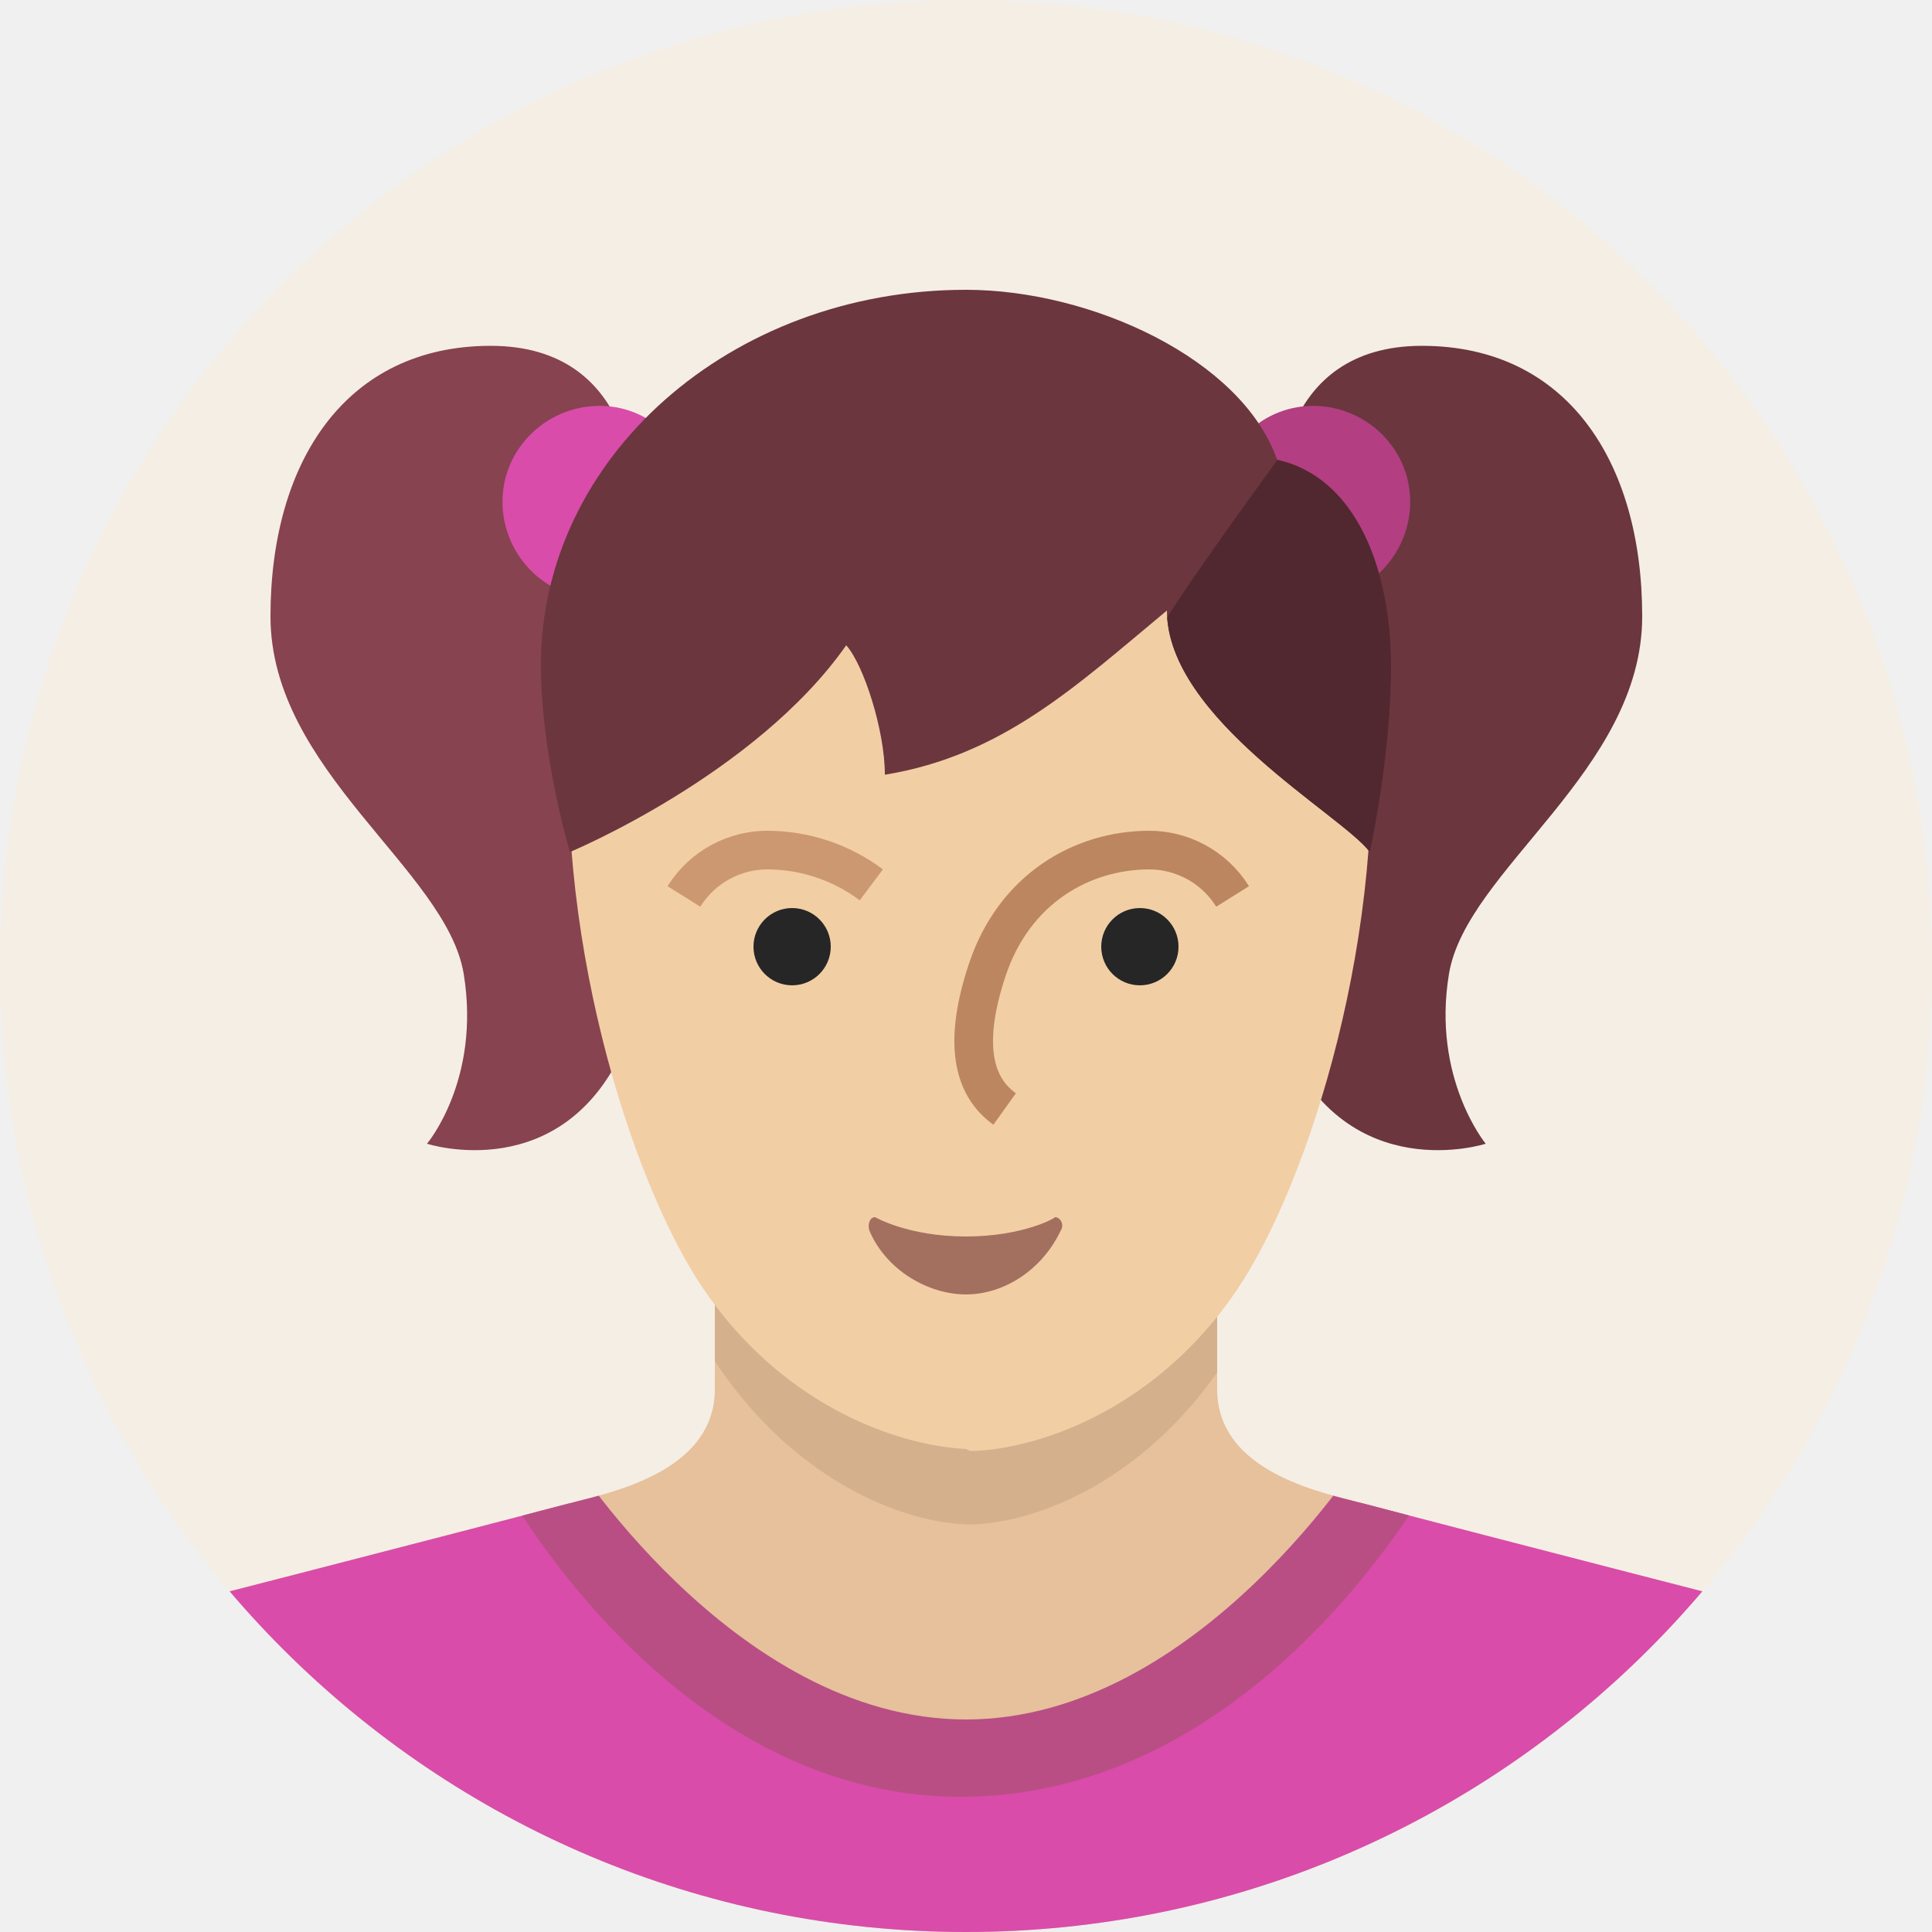
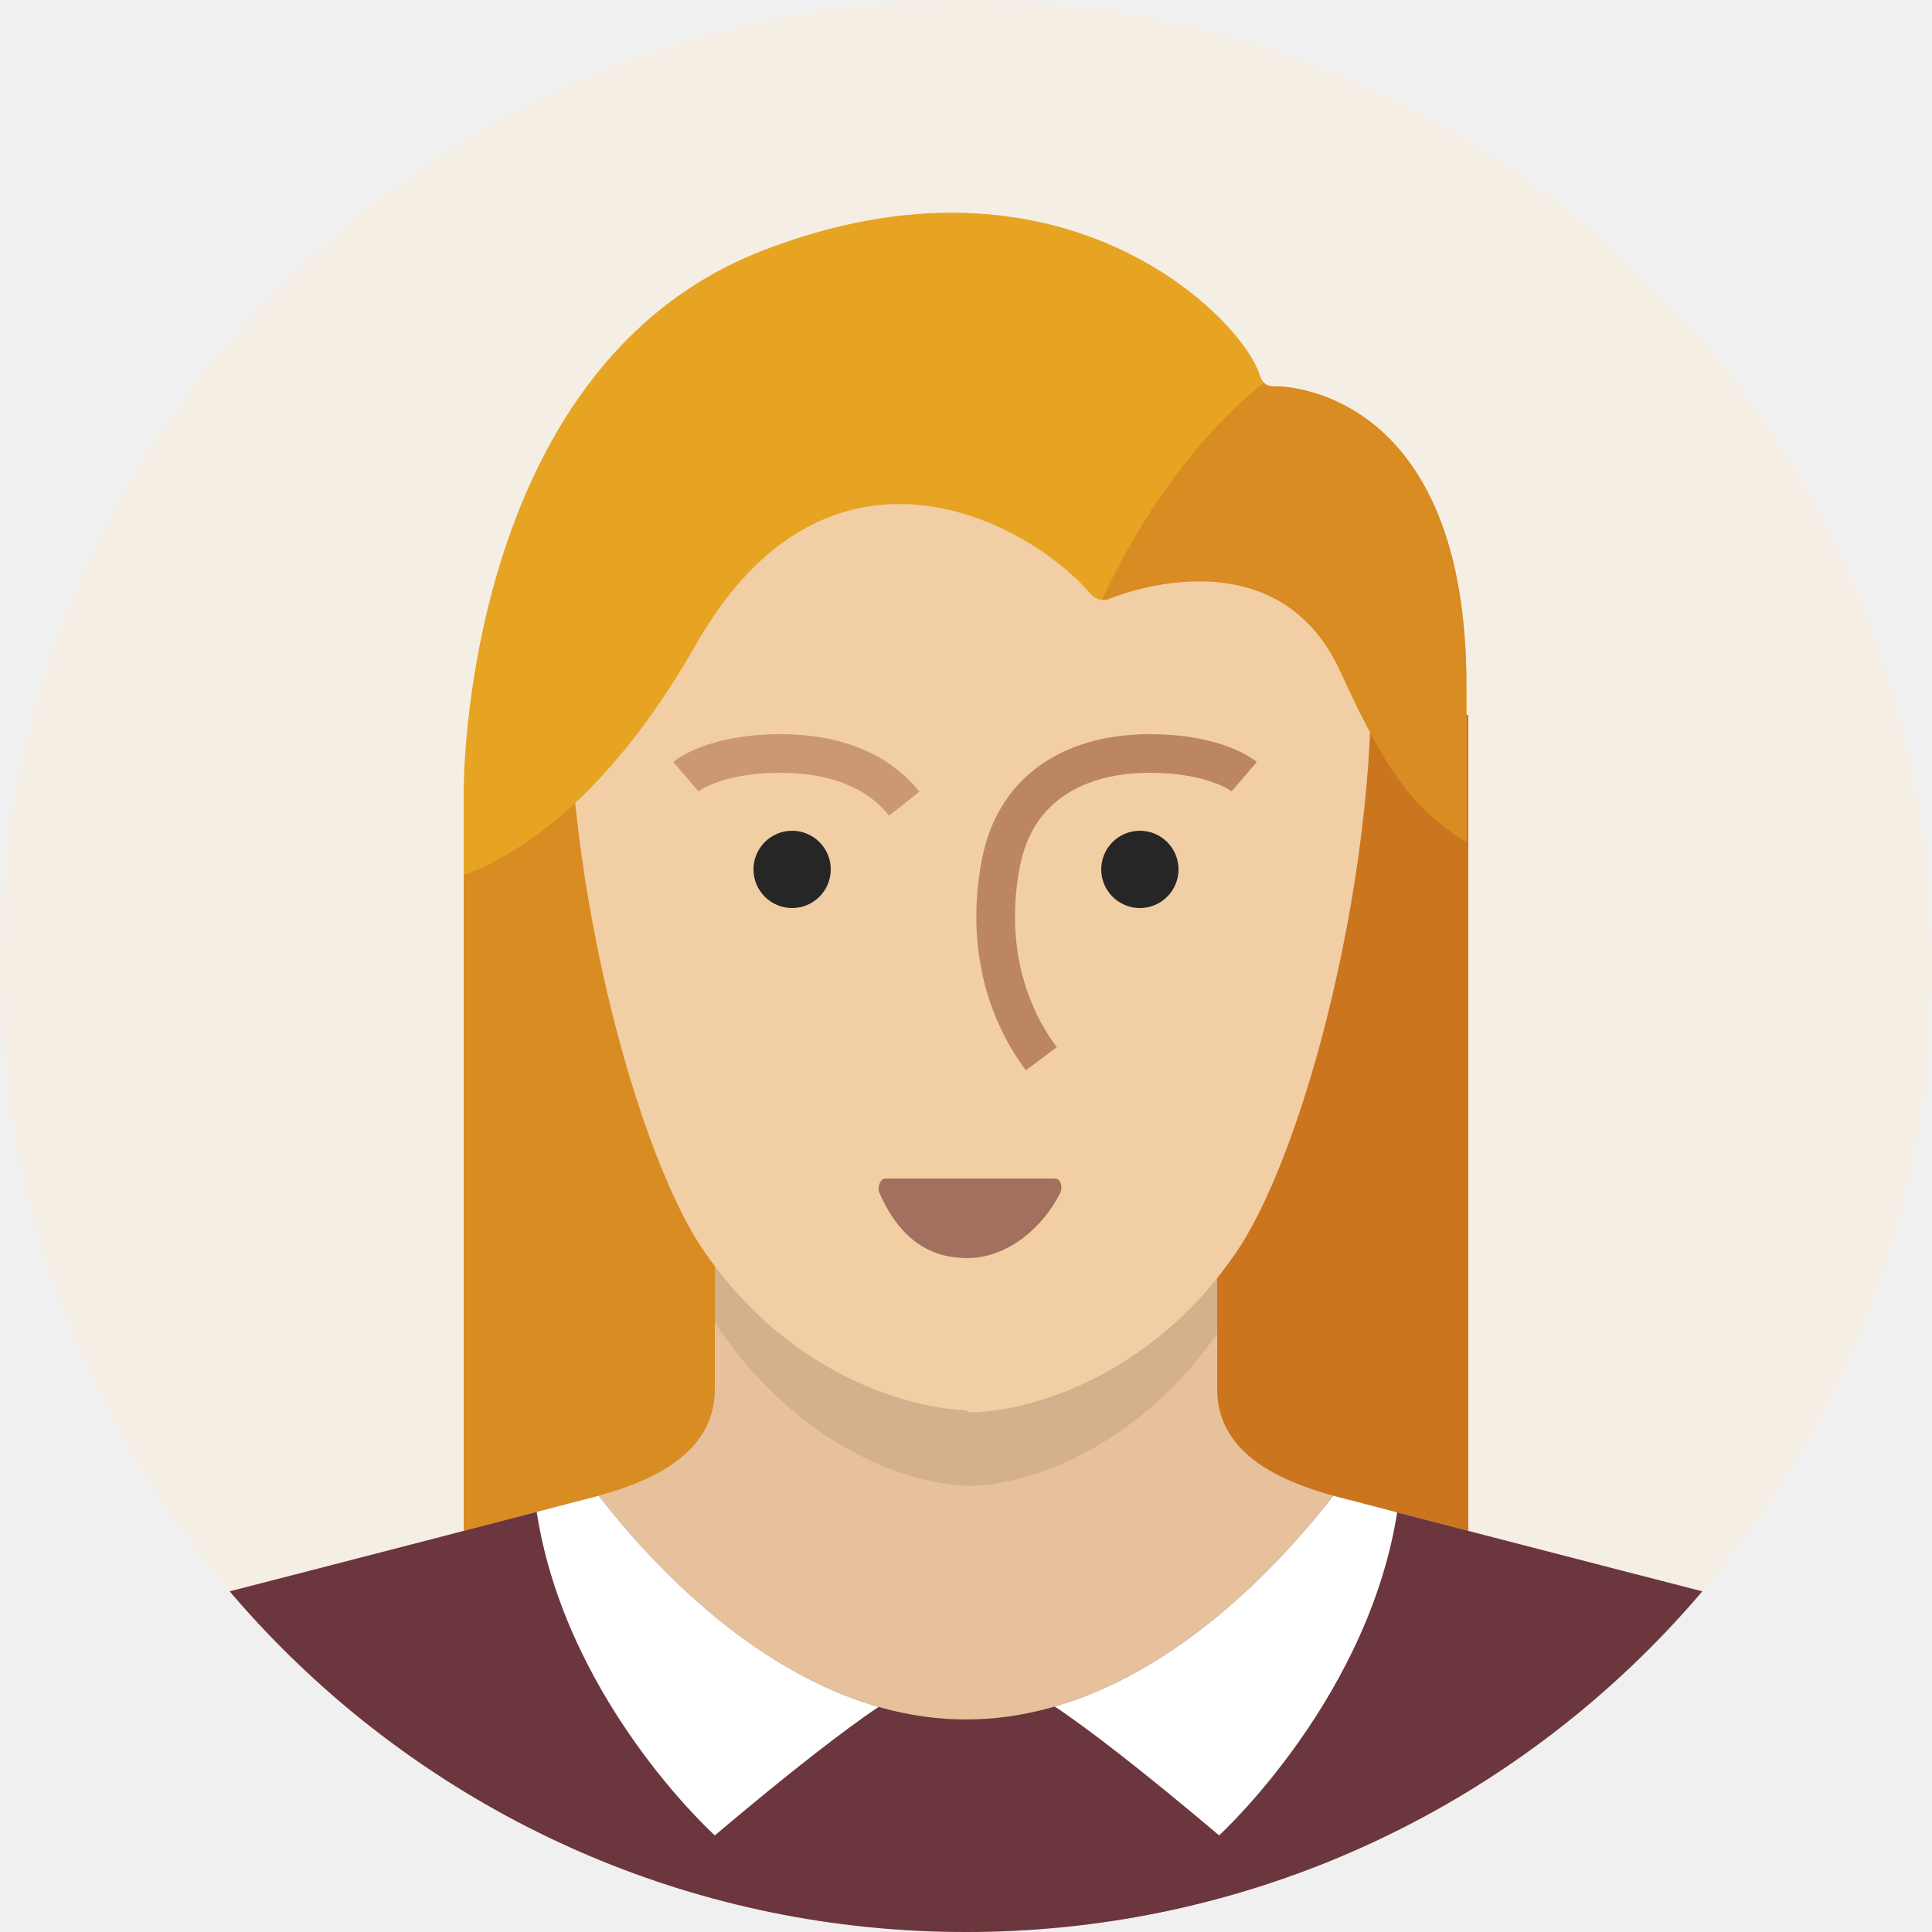
- <svg xmlns="http://www.w3.org/2000/svg" xmlns:xlink="http://www.w3.org/1999/xlink" enable-background="new -27 24 100 100" height="100px" id="girl" version="1.1" viewBox="-27 24 100 100" width="100px" xml:space="preserve">
+ <svg xmlns="http://www.w3.org/2000/svg" xmlns:xlink="http://www.w3.org/1999/xlink" enable-background="new -27 24 100 100" height="100px" id="female1" version="1.1" viewBox="-27 24 100 100" width="100px" xml:space="preserve">
  <g>
    <g>
      <circle cx="23" cy="74" fill="#F5EEE5" r="50" />
      <g>
        <defs>
          <circle cx="23" cy="74" id="SVGID_1_" r="50" />
        </defs>
        <clipPath id="SVGID_2_">
          <use overflow="visible" xlink:href="#SVGID_1_" />
        </clipPath>
+         <rect clip-path="url(#SVGID_2_)" fill="#D98C21" height="43" width="31" x="-3" y="65" />
+         <rect clip-path="url(#SVGID_2_)" fill="#CC751F" height="47" width="31" x="18" y="61" />
        <path clip-path="url(#SVGID_2_)" d="M36,95.9c0,4,4.7,5.2,7.1,5.8c7.6,2,22.8,5.9,22.8,5.9      c3.2,1.1,5.7,3.5,7.1,6.6v9.8H-27v-9.8c1.3-3.1,3.9-5.5,7.1-6.6c0,0,15.2-3.9,22.8-5.9c2.4-0.6,7.1-1.8,7.1-5.8      c0-4,0-10.9,0-10.9h26C36,85,36,91.9,36,95.9z" fill="#E6C19C" />
        <g clip-path="url(#SVGID_2_)">
          <defs>
            <path d="M36,95.9c0,4,4.7,5.2,7.1,5.8c7.6,2,22.8,5.9,22.8,5.9c3.2,1.1,5.7,3.5,7.1,6.6v9.8H-27v-9.8        c1.3-3.1,3.9-5.5,7.1-6.6c0,0,15.2-3.9,22.8-5.9c2.4-0.6,7.1-1.8,7.1-5.8c0-4,0-10.9,0-10.9h26C36,85,36,91.9,36,95.9z" id="SVGID_3_" />
          </defs>
          <clipPath id="SVGID_4_">
            <use overflow="visible" xlink:href="#SVGID_3_" />
          </clipPath>
-           <path clip-path="url(#SVGID_4_)" d="M23.2,37l0.2,0l0,0c3.3,0,8.2,0.2,11.4,2c3.3,1.9,7.3,5.6,8.5,12.1       c2.4,13.7-2.1,35.4-6.3,42.4c-4,6.7-9.8,9.2-13.5,9.4l-0.1,0l-0.2,0l-0.2,0l-0.1,0c-3.7-0.2-9.5-2.7-13.5-9.4       c-4.2-7-8.7-28.7-6.3-42.4c1.2-6.5,5.2-10.2,8.5-12.1c3.2-1.8,8.1-2,11.4-2l0,0L23.2,37z" fill="#D4B08C" />
-           <path clip-path="url(#SVGID_4_)" d="M73,82v42H-27V82H73z M23,116c13.5-0.2,21-15,21-15S34,84,23,84       S2,101,2,101S9.5,116.2,23,116z" fill="#D94CAA" />
-           <path clip-path="url(#SVGID_4_)" d="M23,79C9.9,79-1.9,99.2-1.9,99.2s8.9,18,24.9,17.8s24.9-17.8,24.9-17.8       S36.1,79,23,79z M23,113C10.9,113,2.2,98.9,2.2,98.9S12,83,23,83s20.8,15.9,20.8,15.9S35.1,113,23,113z" fill="#B94E85" />
+           <path clip-path="url(#SVGID_4_)" d="M23.2,35l0.2,0l0,0c3.3,0,8.2,0.2,11.4,2c3.3,1.9,7.3,5.6,8.5,12.1       c2.4,13.7-2.1,35.4-6.3,42.4c-4,6.7-9.8,9.2-13.5,9.4l-0.1,0l-0.2,0l-0.2,0l-0.1,0c-3.7-0.2-9.5-2.7-13.5-9.4       c-4.2-7-8.7-28.7-6.3-42.4c1.2-6.5,5.2-10.2,8.5-12.1c3.2-1.8,8.1-2,11.4-2l0,0L23.2,35z" fill="#D4B08C" />
+           <path clip-path="url(#SVGID_4_)" d="M-27,82H73v42H-27V82z M23,113c12.1,0,20.8-14.1,20.8-14.1S33.9,83,23,83       S2.2,98.9,2.2,98.9S10.9,113,23,113z" fill="#6B363E" />
+           <g clip-path="url(#SVGID_4_)">
+             <defs>
+               <path d="M-27,82H73v42H-27V82z M23,113c12.1,0,20.8-14.1,20.8-14.1S33.9,83,23,83S2.2,98.9,2.2,98.9         S10.9,113,23,113z" id="SVGID_5_" />
+             </defs>
+             <clipPath id="SVGID_6_">
+               <use overflow="visible" xlink:href="#SVGID_5_" />
+             </clipPath>
+             <path clip-path="url(#SVGID_6_)" d="M45.4,101.7c-1.3,10-9.3,17.3-9.3,17.3s-8.2-7-10.2-7.6        c12.7-7.6,17.1-12,17.1-12S46.6,91.7,45.4,101.7z M0.7,101.7C2,111.8,10,119,10,119s8.2-7,10.2-7.6c-12.7-7.6-17.1-12-17.1-12        S-0.5,91.7,0.7,101.7z" fill="#FFFFFF" />
+           </g>
        </g>
      </g>
-       <path d="M39.2,49.5c0,0-0.1-7.6,7.4-7.6s11.4,6,11.4,14S48.9,69,48,74.4s1.9,8.8,1.9,8.8s-7.1,2.3-10.4-5.2     S39.2,49.5,39.2,49.5z" fill="#6B363E" />
-       <path d="M45.2,47.3L45.2,47.3c-1.5-2.3-4.6-3-6.9-1.5c-2.3,1.5-3,4.6-1.5,6.9c1.5,2.3,4.6,3,6.9,1.5     C46,52.7,46.7,49.6,45.2,47.3z" fill="#B33E82" />
-       <path d="M5.8,49.5c0,0,0.1-7.6-7.4-7.6s-11.4,6-11.4,14S-3.9,69-3,74.4c0.9,5.5-1.9,8.8-1.9,8.8S2.2,85.5,5.4,78     S5.8,49.5,5.8,49.5z" fill="#87434F" />
-       <path d="M-0.2,47.3L-0.2,47.3c1.5-2.3,4.6-3,6.9-1.5c2.3,1.5,3,4.6,1.5,6.9s-4.6,3-6.9,1.5     C-1,52.7-1.7,49.6-0.2,47.3z" fill="#D94CAA" />
-       <path d="M23,46c19.1,0,20.7,12.8,20.8,14.1c1.1,11.9-3,25.1-6.8,30.7c-4,5.9-9.8,8.1-13.5,8.3c-0.2,0-0.2,0-0.3,0     L23,99c-3.8-0.2-9.6-2.4-13.6-8.3c-3.8-5.6-7.9-18.8-6.8-30.8C2.7,58.7,3.9,46,23,46z" fill="#F2CEA5" />
-       <path d="M23,88c-3,0-4.7-1-4.7-1c-0.3,0-0.4,0.4-0.3,0.7c0.9,2.1,3.1,3.3,5,3.3s3.9-1.2,4.9-3.3     c0.2-0.3,0-0.7-0.3-0.7C27.7,87,26,88,23,88z" fill="#A3705F" />
-       <circle cx="32" cy="73" fill="#262626" r="2" />
-       <circle cx="14" cy="73" fill="#262626" r="2" />
-       <path d="M8.4,70.4c1-1.6,2.7-2.4,4.3-2.4c1.9,0,3.8,0.6,5.4,1.8" fill="none" stroke="#CC9872" stroke-width="2" />
-       <path d="M36.8,70.4c-1-1.6-2.7-2.4-4.3-2.4c-3.5,0-7,2-8.4,6.2s-0.5,6.2,0.9,7.2" fill="none" stroke="#BB8660" stroke-width="2" />
-       <path d="M2.5,68.1c0,0,9.6-4,14.3-10.7c0.9,1,2,4.4,2,6.7c6.1-1,9.9-4.6,14.6-8.5c0,5.6,9.1,10.6,10.5,12.5     c0,0,1.1-5,1.1-9.6c0-5-1.8-9.8-5.9-10.7C37.3,42.6,29.5,39,23,39C10.8,39,1,47.7,1,58.4C1,63.1,2.5,68.1,2.5,68.1z" fill="#6B363E" />
+       <path d="M23,40c19.1,0,20.7,13.8,20.8,15.1c1.1,11.9-3,28.1-6.8,33.7c-4,5.9-9.8,8.1-13.5,8.3c-0.2,0-0.2,0-0.3,0     L23,97c-3.8-0.2-9.6-2.4-13.6-8.3c-3.8-5.6-7.9-21.8-6.8-33.8C2.7,53.7,3.9,40,23,40z" fill="#F2CEA5" />
+       <path d="M18.8,85c-0.2,0-0.4,0.4-0.3,0.7c0.9,2.1,2.3,3.3,4.2,3.4c2,0.2,4.1-1.2,5.2-3.4c0.1-0.3,0-0.7-0.3-0.7     L18.8,85z" fill="#A3705F" />
+       <circle cx="32" cy="69" fill="#262626" r="2" />
+       <circle cx="14" cy="69" fill="#262626" r="2" />
+       <path d="M8.5,64.2c0,0,1.4-1.2,4.9-1.2c2.5,0,4.9,0.7,6.4,2.6" fill="none" stroke="#CC9872" stroke-width="2" />
+       <path d="M37.4,64.2c0,0-1.4-1.2-4.9-1.2s-6.9,1.5-7.7,5.7s0.3,7.7,2.1,10.1" fill="none" stroke="#BB8660" stroke-width="2" />
+       <path d="M-3,69.3c2.4-0.9,7.2-3.5,12-11.9c6.8-12,17.2-6.5,20.5-2.6c0.4,0.4,0.9,0.2,0.9,0.2s8.6-3.7,12,3.8     c2.5,5.5,3.9,7.1,6.5,8.8v-7.9C49,44.2,39.5,44,39.1,44s-0.7,0-0.9-0.6C37.3,40.5,28,30.9,12.4,37S-3,65-3,65V69.3z" fill="#E6A422" />
      <g>
        <defs>
-           <path d="M2.5,68.1c0,0,9.6-4,14.3-10.7c0.9,1,2,4.4,2,6.7c6.1-1,9.9-4.6,14.6-8.5c0,5.6,9.1,10.6,10.5,12.5       c0,0,1.1-5,1.1-9.6c0-5-1.8-9.8-5.9-10.7C37.3,42.6,29.5,39,23,39C10.8,39,1,47.7,1,58.4C1,63.1,2.5,68.1,2.5,68.1z" id="SVGID_5_" />
+           <path d="M-3,69.3c2.4-0.9,7.2-3.5,12-11.9c6.8-12,17.2-6.5,20.5-2.6c0.4,0.4,0.9,0.2,0.9,0.2s8.6-3.7,12,3.8       c2.5,5.5,3.9,7.1,6.5,8.8v-7.9C49,44.2,39.5,44,39.1,44s-0.7,0-0.9-0.6C37.3,40.5,28,30.9,12.4,37S-3,65-3,65V69.3z" id="SVGID_7_" />
        </defs>
-         <clipPath id="SVGID_6_">
-           <use overflow="visible" xlink:href="#SVGID_5_" />
+         <clipPath id="SVGID_8_">
+           <use overflow="visible" xlink:href="#SVGID_7_" />
        </clipPath>
-         <path clip-path="url(#SVGID_6_)" d="M41.9,44c0,0-7.1,9.6-8.7,12.3s10,19.7,10,19.7s18.4-13.4,9.4-21.2      S41.9,44,41.9,44z" fill="#51282F" />
+         <path clip-path="url(#SVGID_8_)" d="M29.8,55.6c0,0,3-7.5,9-12.1S50,50.9,50,50.9l0.3,19.6L29.8,55.6z" fill="#D98C21" />
      </g>
    </g>
  </g>
</svg>
